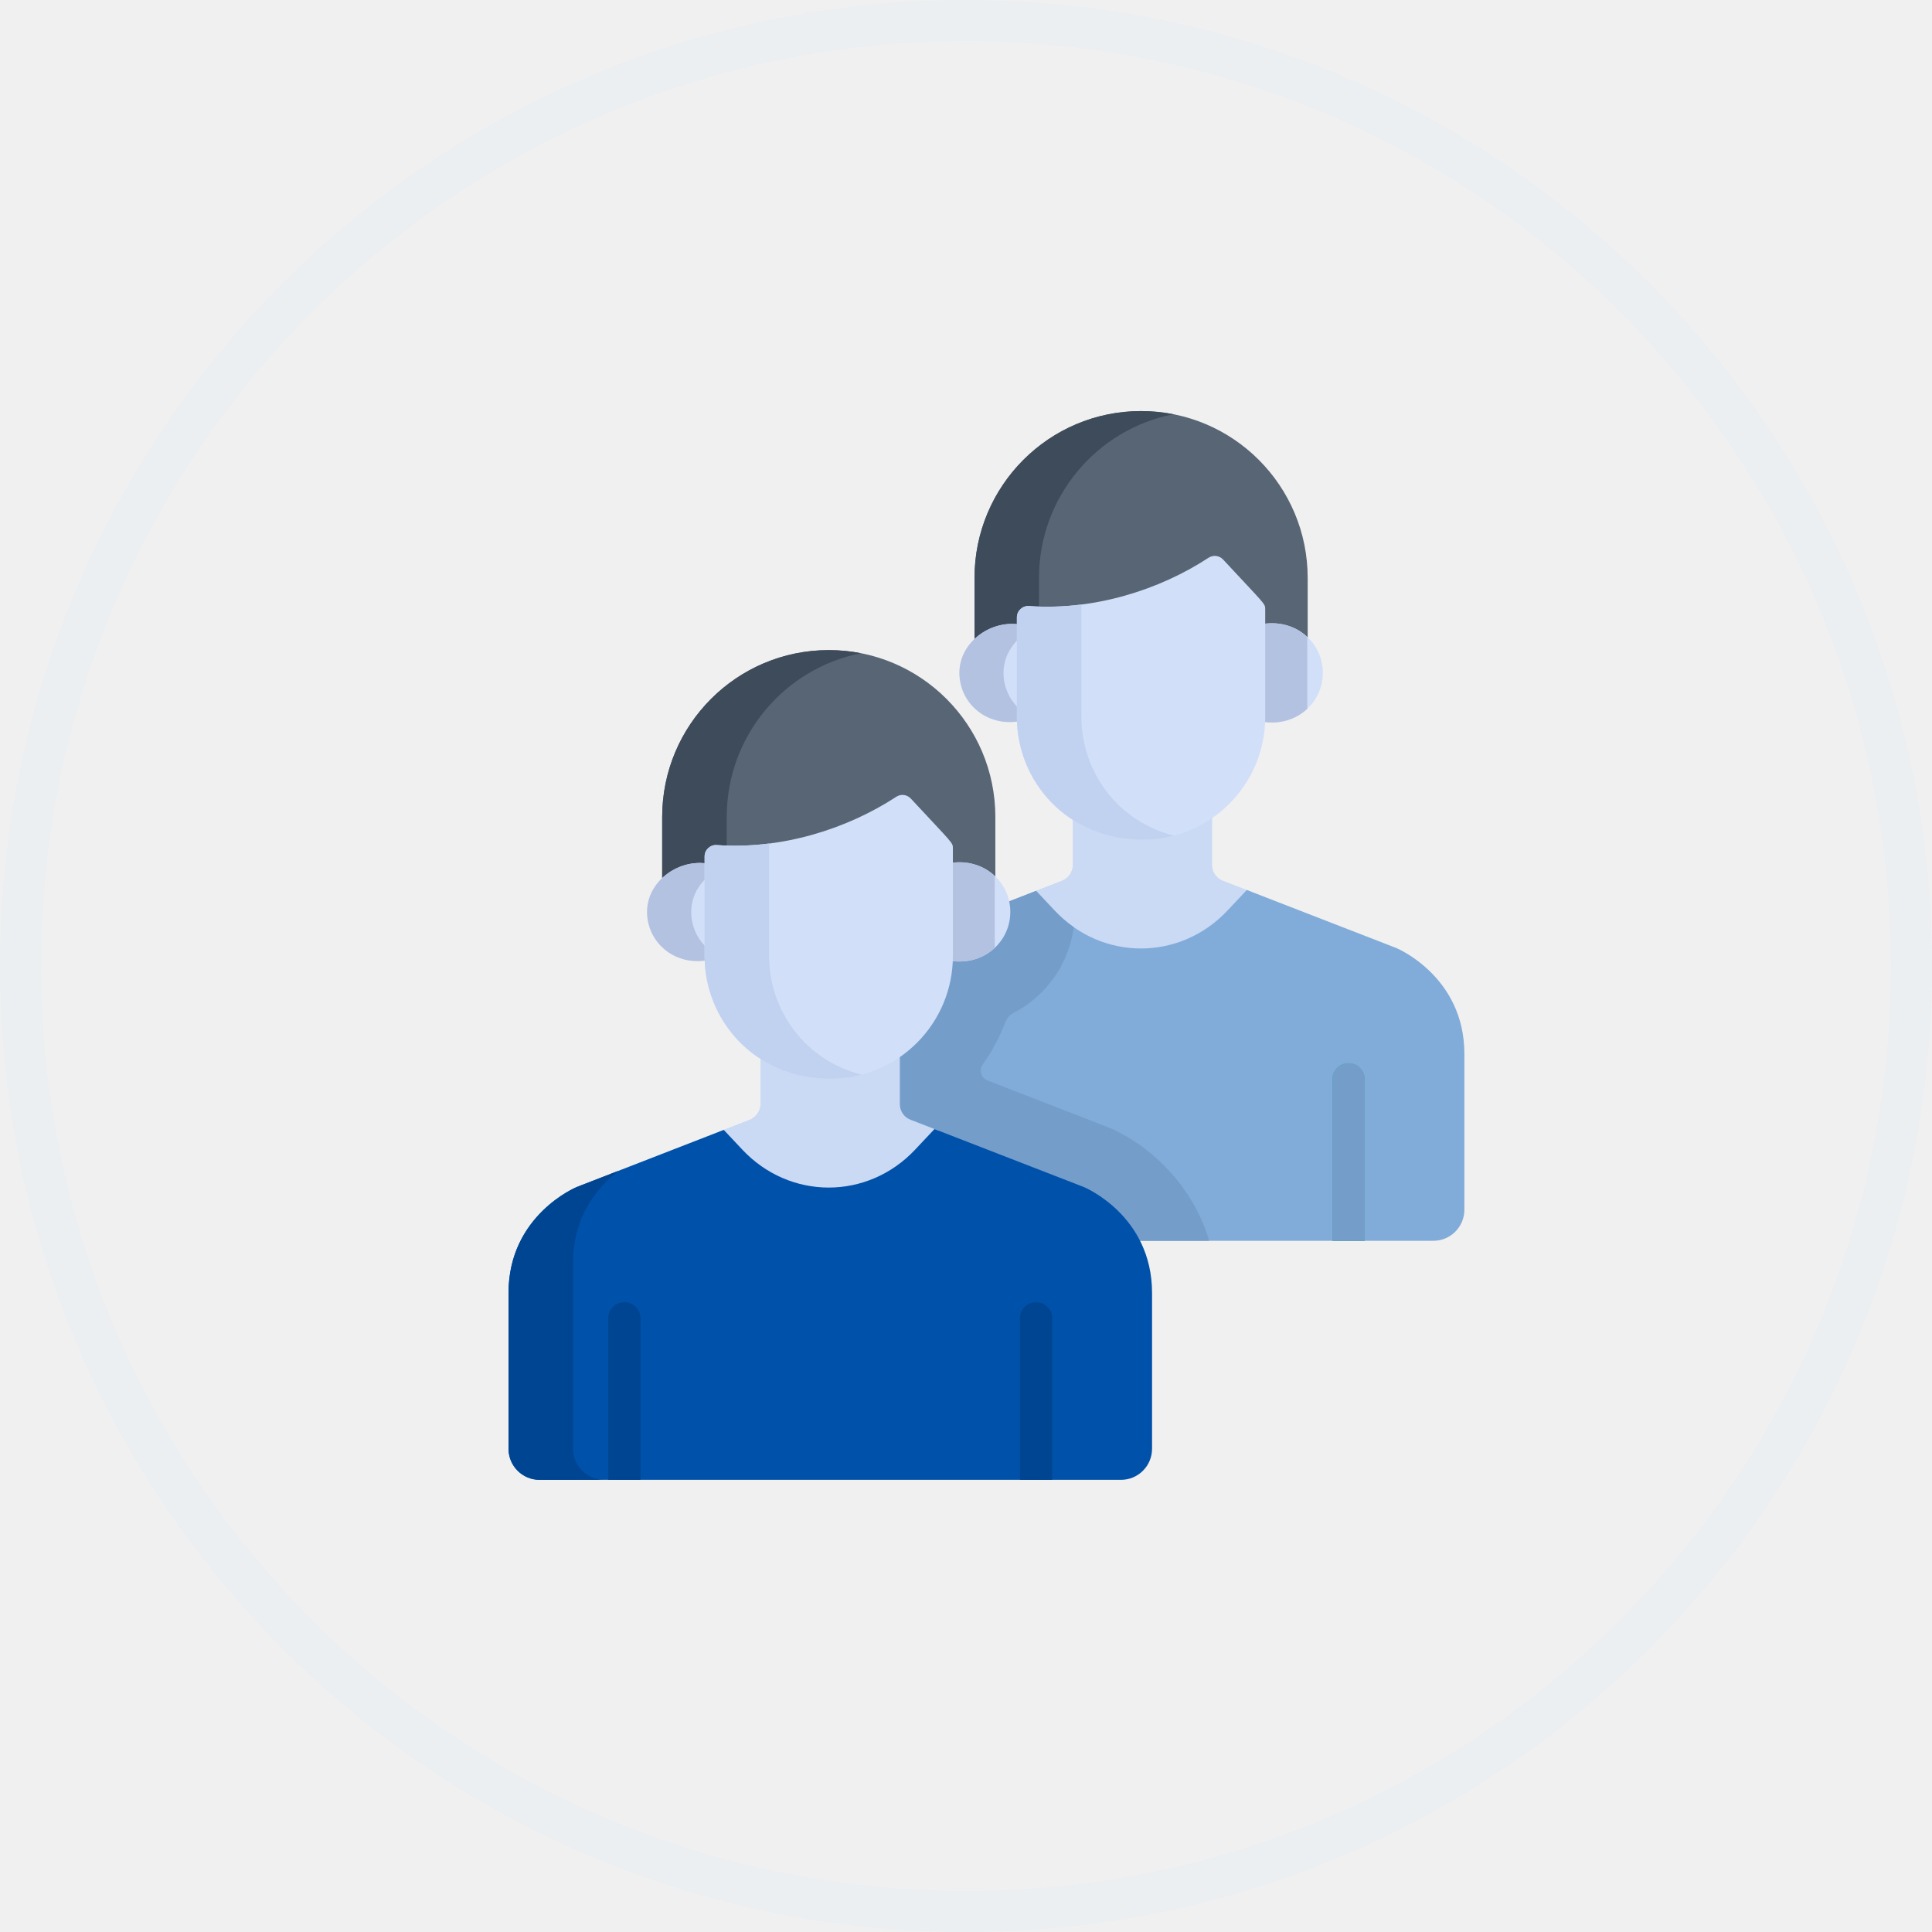
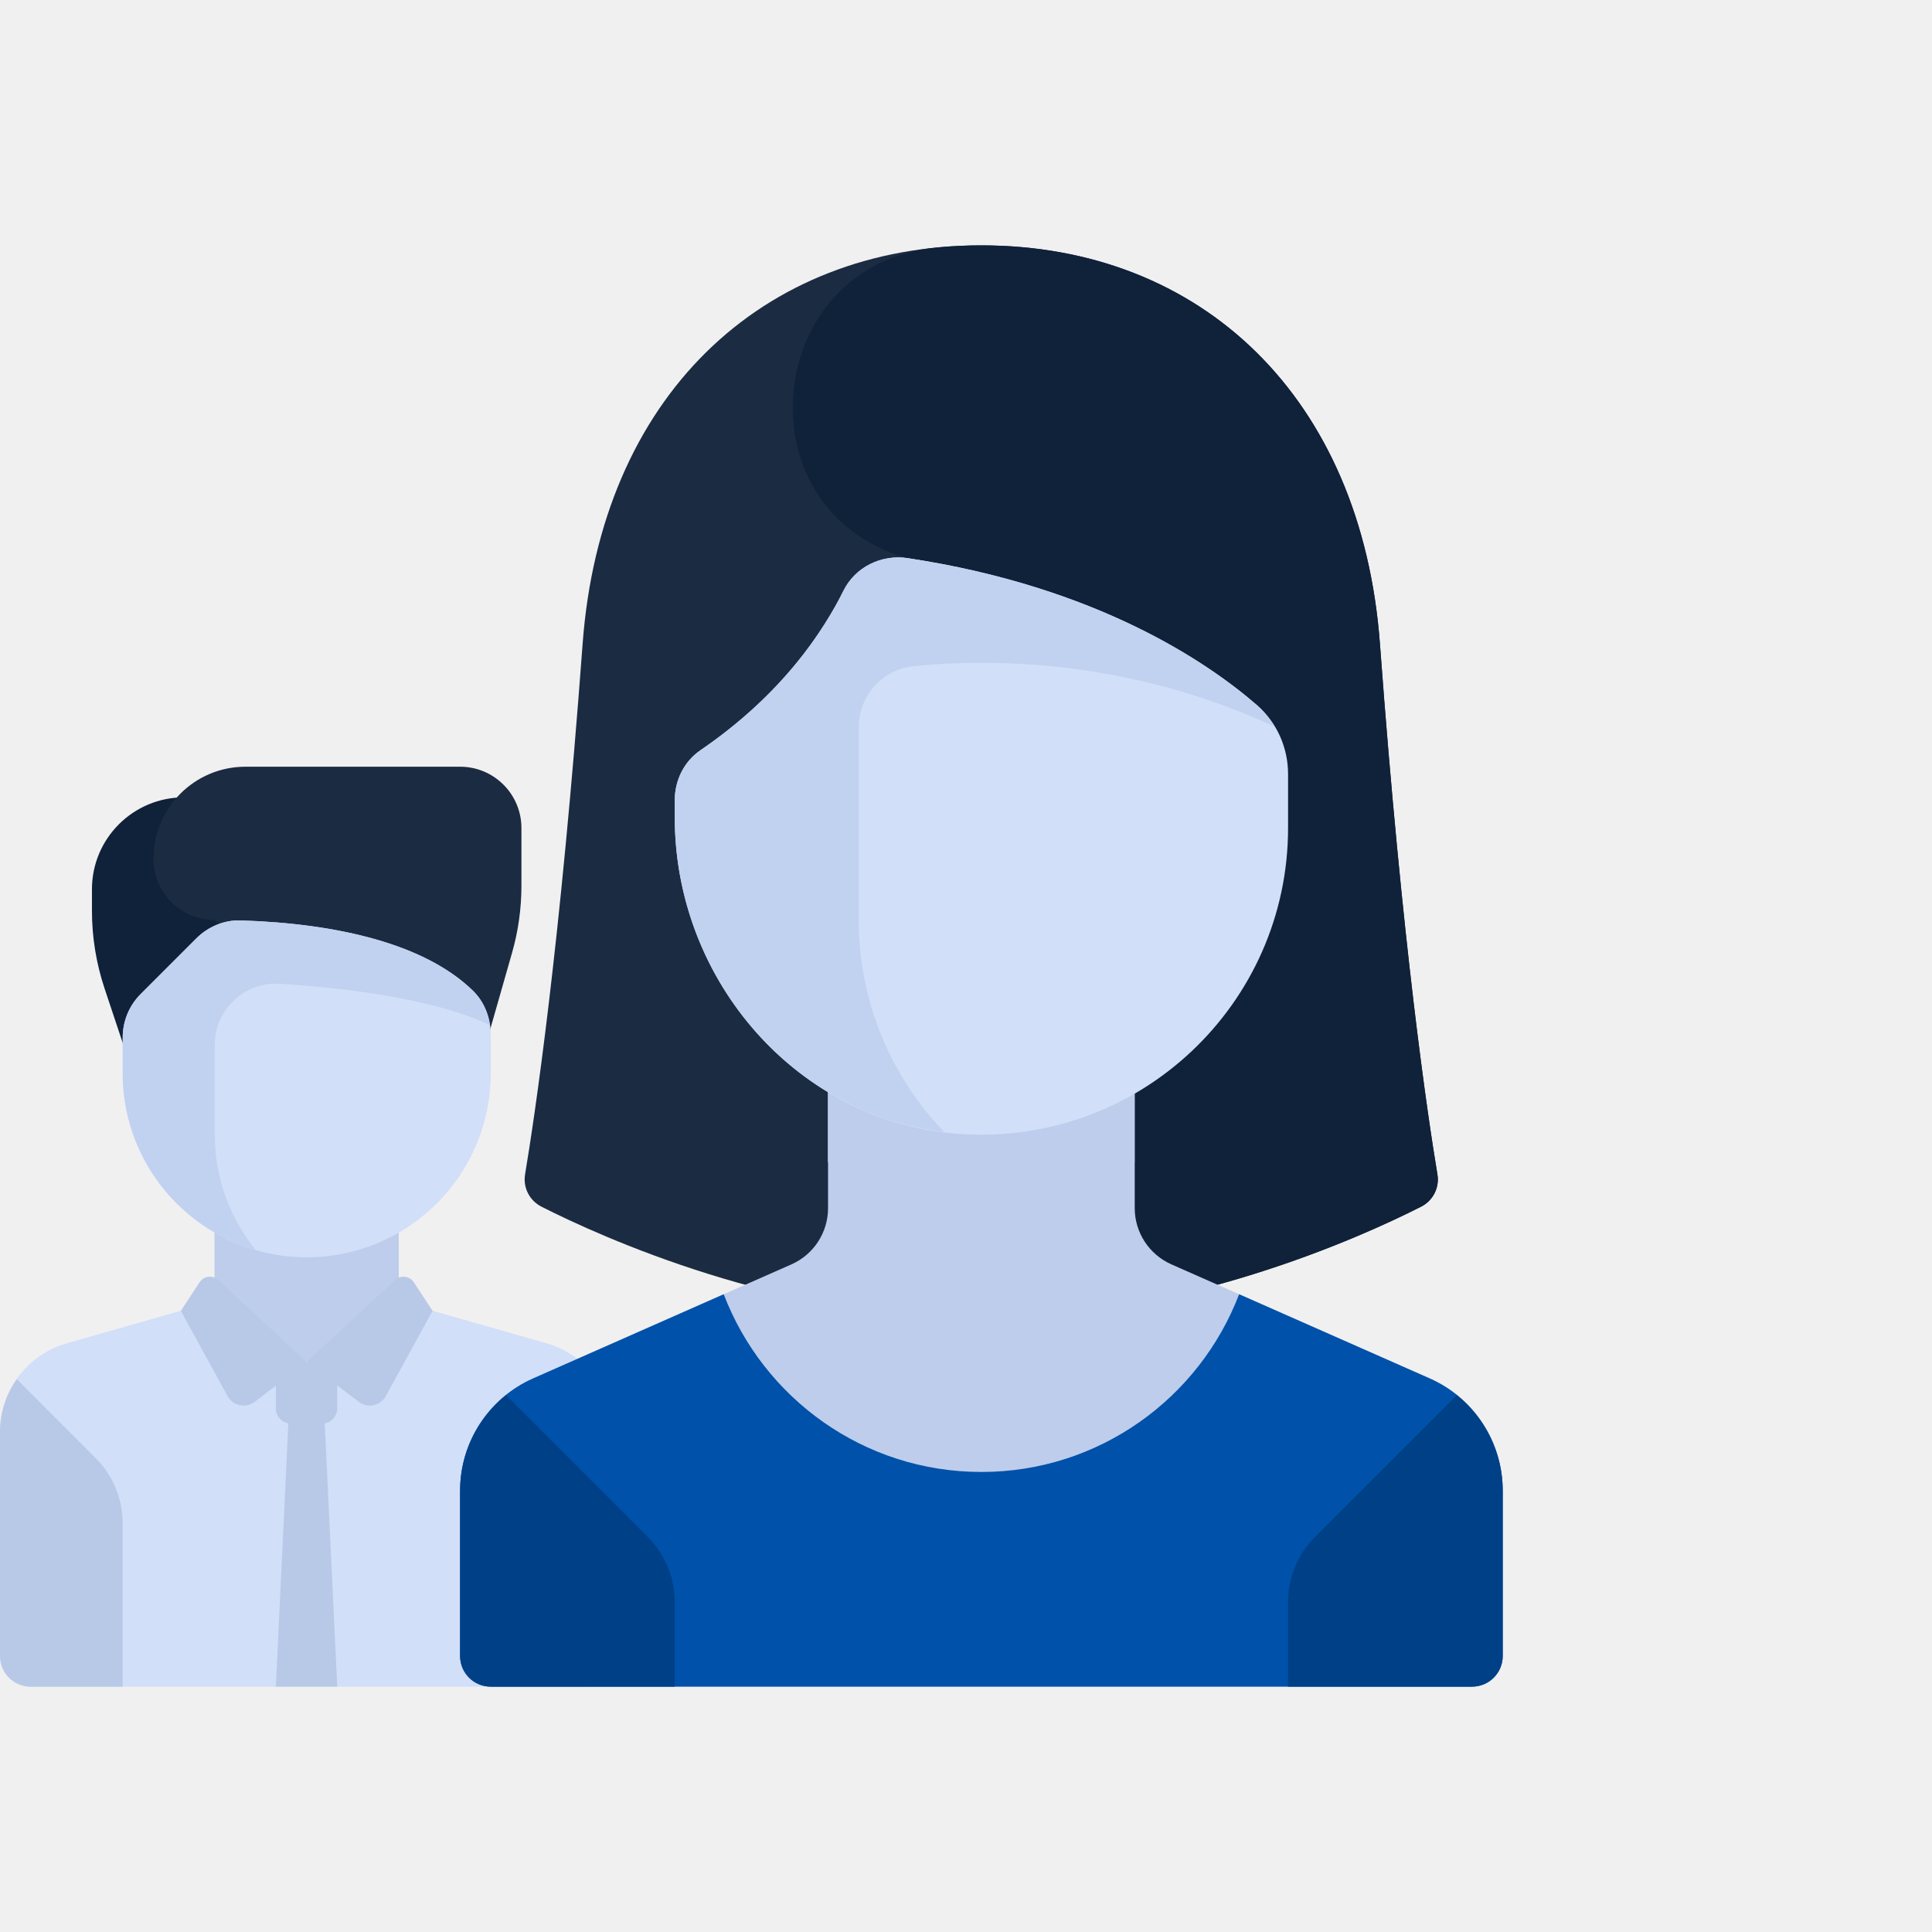
- <svg xmlns="http://www.w3.org/2000/svg" width="47" height="47" viewBox="0 0 47 47" fill="none">
-   <circle opacity="0.5" cx="23.5" cy="23.5" r="23" stroke="#E6EDF2" />
-   <g clip-path="url(#clip0_1300_6501)">
-     <path d="M27.759 10C25.521 10 23.707 11.818 23.707 14.06V15.696C23.978 15.444 24.454 15.308 24.83 15.358V15.155C24.83 14.995 24.967 14.868 25.126 14.88C26.693 14.993 28.197 14.494 29.402 13.705C29.515 13.631 29.664 13.649 29.755 13.748C30.786 14.858 30.689 14.815 30.689 14.96V15.357C31.101 15.295 31.558 15.423 31.812 15.659V14.06C31.812 11.818 29.998 10 27.759 10Z" fill="#576574" />
-     <path d="M25.276 14.06C25.276 12.087 26.682 10.443 28.544 10.077C28.29 10.027 28.028 10 27.759 10C25.521 10 23.707 11.818 23.707 14.06V15.696C23.978 15.444 24.454 15.308 24.83 15.358V15.155C24.83 14.995 24.967 14.868 25.126 14.88C25.176 14.883 25.227 14.886 25.277 14.889V14.06H25.276Z" fill="#3E4B5A" />
-     <path d="M24.779 17.475V15.188C24.075 15.094 23.34 15.635 23.34 16.368C23.34 17.086 23.971 17.672 24.781 17.549C24.78 17.524 24.779 17.5 24.779 17.475Z" fill="#D1DFF9" />
-     <path d="M30.729 15.178V17.485C30.729 17.51 30.727 17.535 30.727 17.56C31.541 17.683 32.18 17.093 32.18 16.369C32.18 15.643 31.541 15.056 30.729 15.178Z" fill="#D1DFF9" />
-     <path d="M24.779 17.228C24.55 17.009 24.412 16.703 24.412 16.368C24.412 16.044 24.557 15.757 24.779 15.546V15.188C24.075 15.094 23.34 15.635 23.34 16.368C23.34 17.086 23.971 17.672 24.781 17.549C24.78 17.524 24.779 17.5 24.779 17.475V17.228Z" fill="#B3C2E0" />
-     <path d="M31.801 15.494C31.538 15.247 31.157 15.114 30.729 15.178V17.485C30.729 17.51 30.727 17.535 30.727 17.559C31.157 17.625 31.537 17.491 31.801 17.244V15.494Z" fill="#B3C2E0" />
-     <path d="M25.521 22.181C26.751 23.491 28.763 23.491 29.993 22.181L30.448 21.696L29.746 21.424C29.591 21.364 29.488 21.214 29.488 21.047V19.719C29.009 20.05 28.428 20.245 27.802 20.245C27.148 20.245 26.572 20.065 26.102 19.764V21.032C26.102 21.208 25.994 21.366 25.831 21.429L25.086 21.718L25.521 22.181Z" fill="#CAD9F4" />
-     <path d="M27.664 20.243C27.067 20.22 26.539 20.044 26.102 19.765V21.033C26.102 21.209 25.994 21.367 25.831 21.43L25.086 21.719L25.521 22.182C26.112 22.812 26.885 23.138 27.664 23.162V20.243Z" fill="#CAD9F4" />
-     <path d="M33.967 23.062L30.331 21.651L29.862 22.15C28.705 23.382 26.811 23.382 25.654 22.151L25.205 21.672L21.625 23.062C21.625 23.062 19.969 23.745 19.969 25.637V29.428C19.969 29.846 20.307 30.185 20.724 30.185H34.869C35.286 30.185 35.624 29.846 35.624 29.428V25.637C35.624 23.745 33.967 23.062 33.967 23.062Z" fill="#81ABD9" />
-     <path d="M26.966 27.427C26.956 27.422 26.946 27.419 26.936 27.415L24.022 26.284C23.866 26.223 23.81 26.032 23.907 25.896C24.132 25.58 24.318 25.234 24.457 24.865C24.494 24.767 24.567 24.687 24.66 24.638C24.848 24.541 25.024 24.423 25.186 24.284C25.702 23.839 26.032 23.224 26.122 22.557C25.957 22.441 25.8 22.306 25.654 22.151L25.205 21.673L21.626 23.063C21.626 23.063 19.969 23.746 19.969 25.638V29.429C19.969 29.847 20.307 30.185 20.724 30.185H29.416C28.962 28.647 27.748 27.748 26.966 27.427Z" fill="#749DCA" />
-     <path d="M29.754 13.611C29.663 13.513 29.514 13.495 29.401 13.568C28.196 14.357 26.601 14.856 25.034 14.744C24.875 14.732 24.738 14.859 24.738 15.02V17.445C24.738 19.004 25.957 20.428 27.802 20.428C29.443 20.428 30.779 19.09 30.779 17.445V14.823C30.779 14.679 30.785 14.722 29.754 13.611Z" fill="#D1DFF9" />
-     <path d="M26.308 17.445V14.706C25.887 14.759 25.459 14.774 25.034 14.743C24.875 14.731 24.738 14.858 24.738 15.019V17.445C24.738 19.004 25.957 20.427 27.802 20.427C28.064 20.427 28.318 20.393 28.56 20.329C27.178 19.982 26.308 18.762 26.308 17.445Z" fill="#C1D1F0" />
-     <path d="M33.199 30.186V26.258C33.199 26.041 33.023 25.865 32.806 25.865C32.59 25.865 32.414 26.041 32.414 26.258V30.186H33.199Z" fill="#15BA8B" />
-     <path d="M33.199 30.186V26.258C33.199 26.041 33.023 25.865 32.806 25.865C32.59 25.865 32.414 26.041 32.414 26.258V30.186H33.199Z" fill="#749DCA" />
-     <path d="M17.923 27.997C19.153 29.306 21.166 29.306 22.395 27.997L22.851 27.512L22.148 27.239C21.993 27.179 21.891 27.029 21.891 26.862V25.534C21.411 25.866 20.83 26.06 20.205 26.06C19.55 26.06 18.975 25.88 18.504 25.579V26.848C18.504 27.024 18.396 27.181 18.233 27.245L17.488 27.534L17.923 27.997Z" fill="#CAD9F4" />
-     <path d="M20.07 26.058C19.471 26.035 18.942 25.86 18.504 25.579V26.848C18.504 27.024 18.396 27.181 18.233 27.245L17.488 27.534L17.923 27.997C18.515 28.627 19.289 28.953 20.07 28.977V26.058Z" fill="#CAD9F4" />
-     <path d="M26.369 28.878L22.733 27.467L22.264 27.966C21.107 29.198 19.214 29.198 18.057 27.966L17.607 27.487L14.028 28.878C14.028 28.878 12.371 29.56 12.371 31.453V35.244C12.371 35.661 12.709 36 13.126 36H27.271C27.688 36 28.026 35.661 28.026 35.244V31.453C28.026 29.56 26.369 28.878 26.369 28.878Z" fill="#0051AA" />
-     <path d="M13.941 35.244V30.72C13.941 29.559 14.564 28.855 15.046 28.482L14.028 28.878C14.028 28.878 12.371 29.56 12.371 31.453V35.244C12.371 35.662 12.709 36 13.126 36H14.696C14.279 36 13.941 35.661 13.941 35.244Z" fill="#004591" />
-     <path d="M15.582 36V32.072C15.582 31.855 15.406 31.68 15.189 31.68C14.972 31.68 14.797 31.855 14.797 32.072V36H15.582Z" fill="#004591" />
-     <path d="M25.597 36V32.072C25.597 31.855 25.422 31.68 25.205 31.68C24.988 31.68 24.812 31.855 24.812 32.072V36H25.597Z" fill="#004591" />
-     <path d="M20.162 15.815C17.924 15.815 16.109 17.632 16.109 19.875V21.51C16.38 21.259 16.856 21.122 17.232 21.172V20.97C17.232 20.809 17.369 20.682 17.529 20.694C19.095 20.807 20.599 20.308 21.805 19.519C21.917 19.445 22.066 19.464 22.158 19.562C23.188 20.672 23.091 20.629 23.091 20.774V21.172C23.504 21.11 23.96 21.237 24.214 21.474V19.875C24.214 17.632 22.4 15.815 20.162 15.815Z" fill="#576574" />
-     <path d="M17.679 19.875C17.679 17.901 19.084 16.257 20.947 15.891C20.693 15.841 20.43 15.815 20.162 15.815C17.924 15.815 16.109 17.632 16.109 19.875V21.51C16.38 21.259 16.856 21.122 17.233 21.172V20.97C17.233 20.809 17.37 20.682 17.529 20.694C17.579 20.698 17.629 20.701 17.679 20.703V19.875Z" fill="#3E4B5A" />
-     <path d="M17.181 23.291V21.004C16.478 20.91 15.742 21.451 15.742 22.184C15.742 22.901 16.374 23.487 17.183 23.364C17.182 23.34 17.181 23.315 17.181 23.291Z" fill="#D1DFF9" />
-     <path d="M23.127 20.993V23.299C23.127 23.325 23.126 23.349 23.125 23.374C23.94 23.498 24.578 22.908 24.578 22.183C24.578 21.458 23.939 20.871 23.127 20.993Z" fill="#D1DFF9" />
-     <path d="M17.181 23.043C16.952 22.825 16.815 22.518 16.815 22.184C16.815 21.859 16.959 21.572 17.181 21.361V21.004C16.478 20.91 15.742 21.451 15.742 22.184C15.742 22.901 16.374 23.487 17.183 23.364C17.182 23.34 17.181 23.315 17.181 23.291V23.043Z" fill="#B3C2E0" />
-     <path d="M24.2 21.308C23.936 21.061 23.556 20.928 23.127 20.993V23.299C23.127 23.324 23.126 23.349 23.125 23.374C23.555 23.439 23.936 23.306 24.2 23.059V21.308Z" fill="#B3C2E0" />
-     <path d="M22.157 19.426C22.065 19.328 21.916 19.309 21.804 19.383C20.598 20.172 19.003 20.671 17.437 20.558C17.278 20.546 17.141 20.673 17.141 20.834V23.259C17.141 24.819 18.36 26.242 20.204 26.242C21.846 26.242 23.181 24.904 23.181 23.259V20.638C23.181 20.493 23.187 20.536 22.157 19.426Z" fill="#D1DFF9" />
-     <path d="M18.71 23.259V20.52C18.289 20.574 17.862 20.588 17.437 20.558C17.278 20.546 17.141 20.673 17.141 20.834V23.259C17.141 24.818 18.36 26.242 20.204 26.242C20.466 26.242 20.72 26.208 20.962 26.144C19.58 25.796 18.71 24.576 18.71 23.259Z" fill="#C1D1F0" />
-   </g>
-   <defs>
-     <clipPath id="clip0_1300_6501">
-       <rect width="26" height="26" fill="white" transform="translate(11 10)" />
-     </clipPath>
-   </defs>
+ <svg xmlns="http://www.w3.org/2000/svg" width="27" height="27" viewBox="0 0 27 27" fill="none">
+   <path d="M1.285 12.428V12.729C1.285 13.098 1.345 13.464 1.461 13.813L2.142 15.857H3.428V11.143H2.571C1.861 11.143 1.285 11.718 1.285 12.428Z" fill="#10213A" />
+   <path d="M7.155 13.319L6.43 15.858L3.002 12.858C2.528 12.858 2.145 12.474 2.145 12.001C2.145 11.29 2.72 10.715 3.43 10.715H6.43C6.904 10.715 7.287 11.099 7.287 11.572V12.377C7.287 12.696 7.243 13.013 7.155 13.319Z" fill="#1B2B42" />
+   <path d="M5.571 17.143H3V19.039H5.571V17.143Z" fill="#BDCDEB" />
+   <path d="M3 17.93C3.398 18.091 3.831 18.182 4.286 18.182C4.74 18.182 5.174 18.091 5.571 17.93V17.143H3V17.93Z" fill="#BDCDEB" />
+   <path d="M7.639 18.773L5.571 18.183L4.286 19.036L3 18.183L0.933 18.773C0.381 18.931 0 19.436 0 20.01V23.143C0 23.38 0.192 23.572 0.429 23.572H8.143C8.38 23.572 8.571 23.38 8.571 23.143V20.01C8.571 19.436 8.191 18.931 7.639 18.773Z" fill="#D1DFF9" />
+   <path d="M4.713 23.571H3.855L4.07 19.039H4.498L4.713 23.571Z" fill="#B8C9E8" />
+   <path d="M4.286 17.571C2.866 17.571 1.715 16.42 1.715 15V14.498C1.715 14.27 1.805 14.052 1.966 13.892L2.743 13.115C2.908 12.95 3.133 12.855 3.365 12.863C4.735 12.906 5.948 13.199 6.611 13.847C6.773 14.005 6.858 14.227 6.858 14.454V15C6.858 16.42 5.706 17.571 4.286 17.571Z" fill="#D1DFF9" />
+   <path d="M3.001 14.604C3.001 14.11 3.416 13.717 3.909 13.748C4.774 13.803 6.058 13.948 6.846 14.327C6.82 14.146 6.742 13.975 6.611 13.847C5.948 13.199 4.735 12.906 3.365 12.863C3.133 12.855 2.908 12.95 2.743 13.115L1.966 13.892C1.805 14.053 1.715 14.271 1.715 14.498V15C1.715 16.173 2.501 17.16 3.574 17.469C3.217 17.029 3.001 16.469 3.001 15.857V14.604Z" fill="#C1D1F0" />
+   <path d="M1.714 21.287C1.714 20.946 1.579 20.619 1.338 20.378L0.235 19.274C0.087 19.485 0 19.739 0 20.01V23.143C0 23.38 0.192 23.572 0.429 23.572H1.714V21.287Z" fill="#B8C9E8" />
+   <path d="M4.498 19.896H4.07C3.951 19.896 3.855 19.8 3.855 19.682V19.039H4.713V19.682C4.713 19.8 4.617 19.896 4.498 19.896Z" fill="#B8C9E8" />
+   <path d="M4.287 19.035L3.561 19.59C3.435 19.686 3.255 19.648 3.179 19.509L2.527 18.319L2.79 17.919C2.848 17.831 2.972 17.815 3.05 17.888L4.287 19.035Z" fill="#B8C9E8" />
+   <path d="M4.285 19.035L5.012 19.59C5.137 19.686 5.318 19.648 5.393 19.509L6.045 18.319L5.783 17.919C5.724 17.831 5.6 17.815 5.523 17.888L4.285 19.035Z" fill="#B8C9E8" />
+   <path d="M13.713 18.429C16.517 18.429 19.034 17.282 19.859 16.864C20.027 16.779 20.119 16.597 20.088 16.411C19.955 15.617 19.597 13.236 19.285 9C19.03 5.554 16.79 3.429 13.713 3.429C10.636 3.429 8.396 5.554 8.142 9C7.829 13.236 7.471 15.617 7.338 16.411C7.307 16.597 7.4 16.779 7.568 16.864C8.392 17.282 10.909 18.429 13.713 18.429Z" fill="#1B2B42" />
+   <path d="M19.859 16.864C20.027 16.779 20.12 16.597 20.088 16.411C19.956 15.617 19.598 13.236 19.285 9C19.03 5.554 16.79 3.429 13.713 3.429C13.498 3.429 13.286 3.439 13.079 3.46C10.684 3.698 10.324 7.081 12.627 7.784C12.663 7.795 12.683 7.8 12.683 7.8L13.54 18.424C13.541 18.425 13.542 18.426 13.543 18.427C16.415 18.475 19.018 17.291 19.859 16.864Z" fill="#10213A" />
+   <path d="M6.43 23.143V20.831C6.43 20.152 6.83 19.537 7.451 19.263L11.062 17.669C11.372 17.531 11.572 17.224 11.572 16.884V15H15.858V16.884C15.858 17.224 16.059 17.531 16.369 17.669L19.979 19.263C20.6 19.537 21.001 20.152 21.001 20.831V23.143C21.001 23.38 20.809 23.571 20.573 23.571H6.858C6.622 23.571 6.43 23.38 6.43 23.143Z" fill="#BDCDEB" />
+   <path d="M19.98 19.263L17.317 18.087C16.763 19.538 15.361 20.571 13.715 20.571C12.069 20.571 10.668 19.538 10.114 18.087L7.451 19.263C6.83 19.537 6.43 20.152 6.43 20.831V23.143C6.43 23.38 6.622 23.571 6.858 23.571H20.573C20.809 23.571 21.001 23.38 21.001 23.143V20.831C21.001 20.152 20.601 19.537 19.98 19.263Z" fill="#0051AA" />
+   <path d="M11.57 16.242C12.223 16.542 12.947 16.714 13.713 16.714C14.479 16.714 15.203 16.542 15.856 16.242V15H11.57V16.242Z" fill="#BDCDEB" />
+   <path d="M17.569 9.857C16.881 9.259 15.336 8.201 12.685 7.8C12.319 7.744 11.949 7.925 11.786 8.258C11.514 8.813 10.935 9.702 9.787 10.486C9.559 10.641 9.43 10.905 9.43 11.181V11.425C9.43 13.707 11.152 15.7 13.43 15.848C15.926 16.009 18.001 14.033 18.001 11.571V10.819C18.001 10.451 17.847 10.099 17.569 9.857Z" fill="#D1DFF9" />
+   <path d="M17.809 10.153C17.743 10.045 17.667 9.943 17.569 9.857C16.881 9.259 15.336 8.201 12.685 7.8C12.319 7.744 11.949 7.925 11.786 8.258C11.72 8.392 11.633 8.548 11.527 8.714C11.198 9.237 10.662 9.887 9.794 10.481C9.564 10.638 9.43 10.903 9.43 11.181V11.425C9.43 13.628 11.036 15.556 13.195 15.82C12.457 15.051 12.001 14.008 12.001 12.857V10.163C12.001 9.722 12.332 9.354 12.771 9.309C13.801 9.205 15.74 9.196 17.809 10.153Z" fill="#C1D1F0" />
+   <path d="M7.071 19.498C6.673 19.819 6.43 20.305 6.43 20.831V23.143C6.43 23.38 6.622 23.571 6.858 23.571H9.43V22.39C9.43 22.049 9.294 21.722 9.053 21.48L7.071 19.498Z" fill="#004087" />
+   <path d="M20.359 19.498C20.757 19.819 21 20.305 21 20.831V23.143C21 23.38 20.808 23.571 20.571 23.571H18V22.39C18 22.049 18.136 21.722 18.377 21.48L20.359 19.498Z" fill="#004087" />
</svg>
